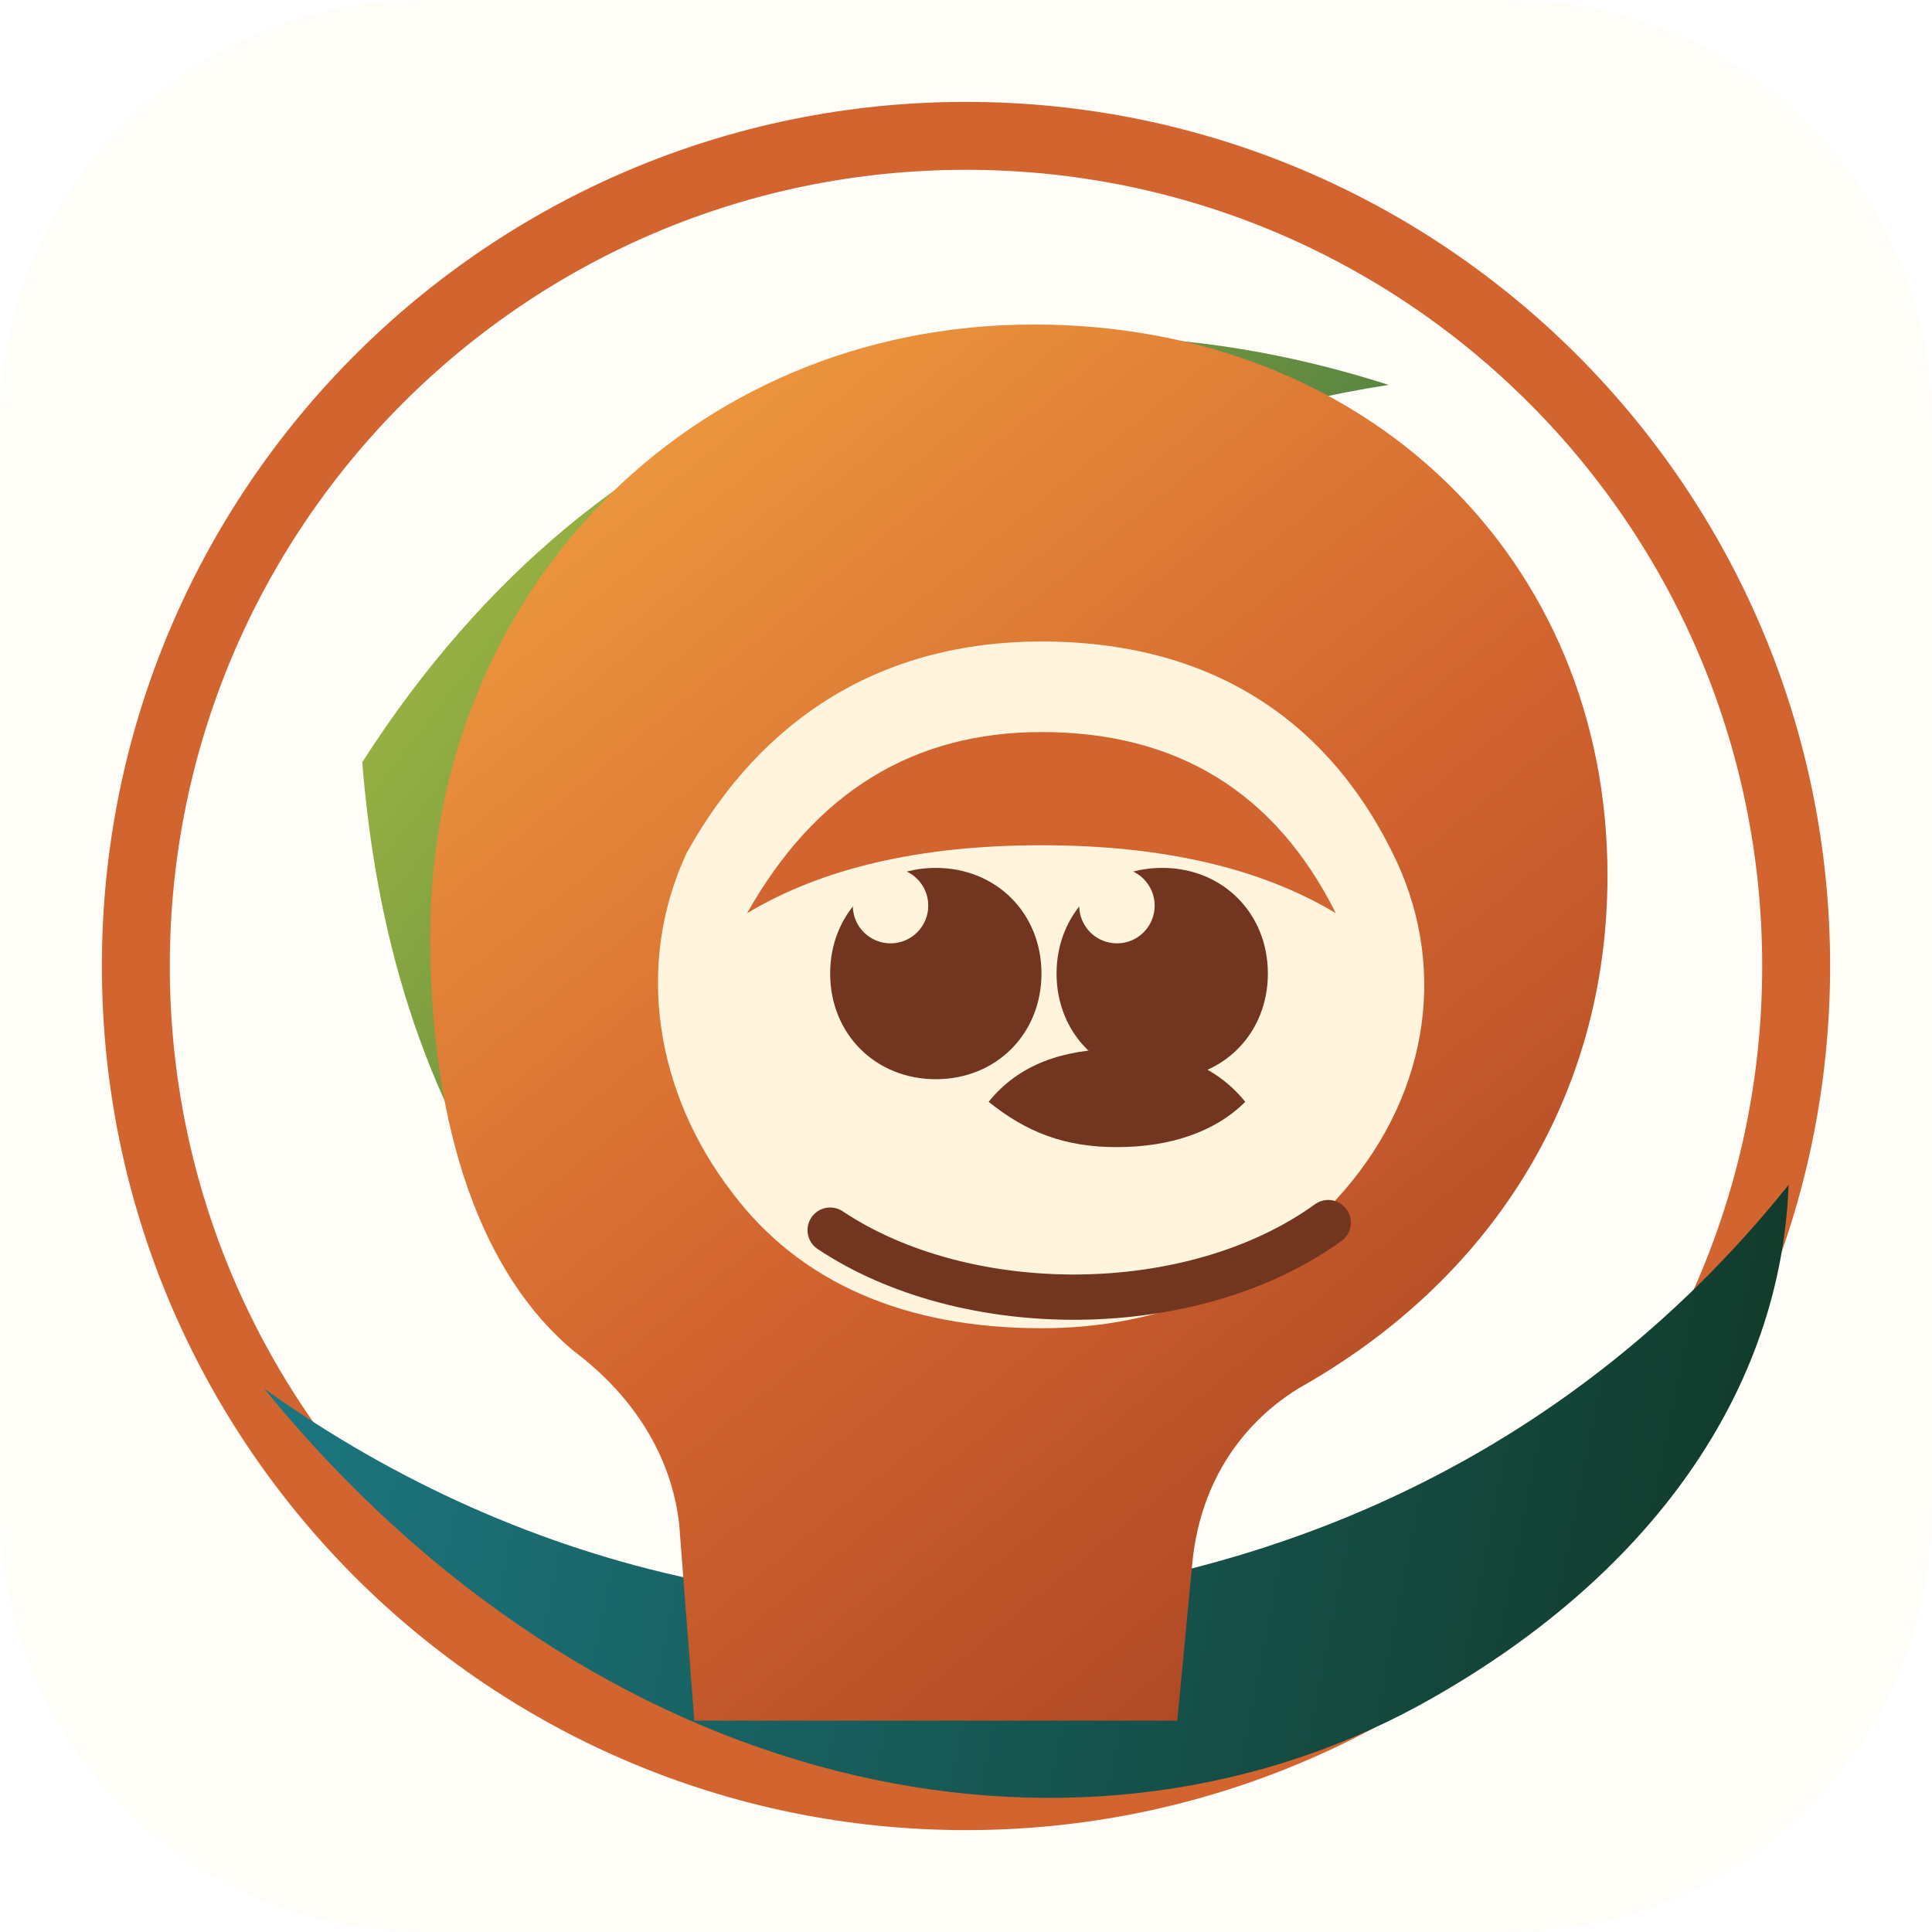
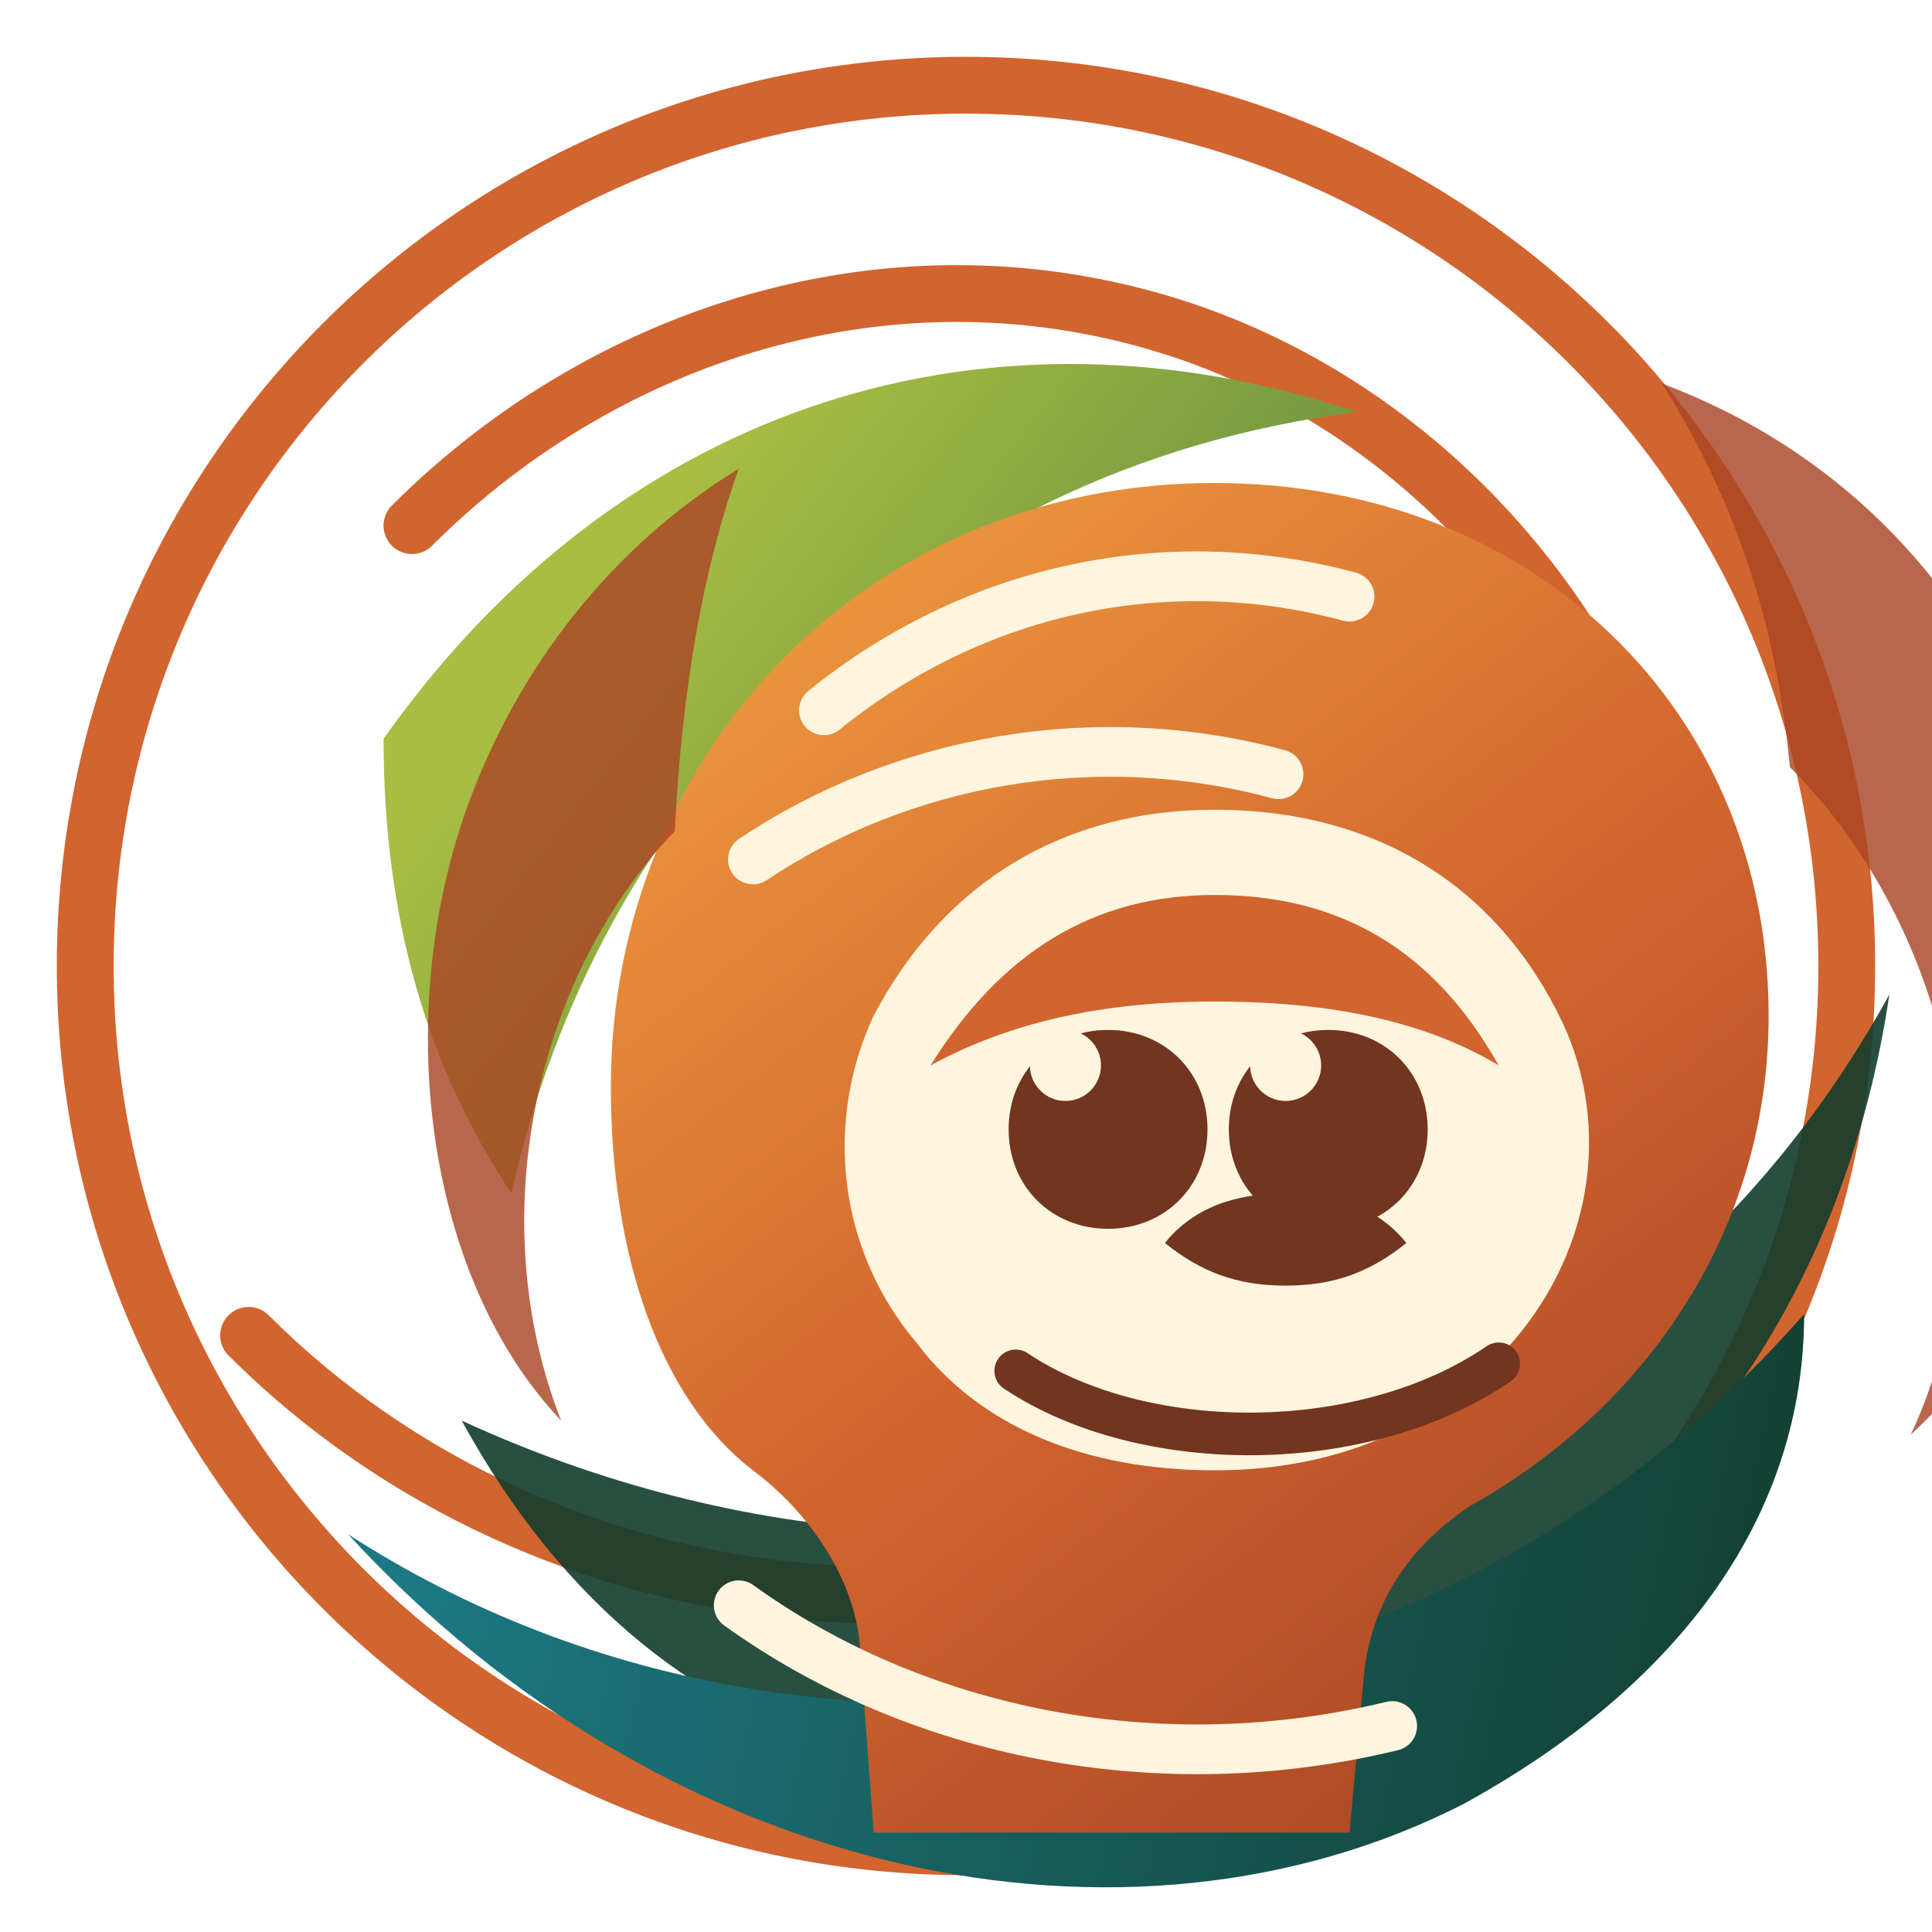
- <svg xmlns="http://www.w3.org/2000/svg" width="256" height="256" viewBox="0 0 256 256" role="img" aria-labelledby="title desc">
+ <svg xmlns="http://www.w3.org/2000/svg" width="256" height="256" viewBox="0 0 272 272" role="img" aria-labelledby="title desc">
  <defs>
-     <linearGradient id="fur" x1="50" y1="44" x2="193" y2="218" gradientUnits="userSpaceOnUse">
+     <linearGradient id="fur" x1="46" y1="35" x2="193" y2="222" gradientUnits="userSpaceOnUse">
      <stop offset="0" stop-color="#f4a742" />
      <stop offset="0.58" stop-color="#d2642f" />
      <stop offset="1" stop-color="#a94524" />
    </linearGradient>
-     <linearGradient id="leaf" x1="50" y1="58" x2="194" y2="170" gradientUnits="userSpaceOnUse">
+     <linearGradient id="leaf" x1="52" y1="55" x2="198" y2="169" gradientUnits="userSpaceOnUse">
      <stop offset="0" stop-color="#a8bd42" />
      <stop offset="1" stop-color="#1d5a40" />
    </linearGradient>
-     <linearGradient id="river" x1="29" y1="185" x2="226" y2="224" gradientUnits="userSpaceOnUse">
+     <linearGradient id="river" x1="27" y1="187" x2="226" y2="230" gradientUnits="userSpaceOnUse">
      <stop offset="0" stop-color="#1c7882" />
      <stop offset="1" stop-color="#123c2c" />
    </linearGradient>
  </defs>
-   <rect width="256" height="256" rx="56" fill="#fffdf8" />
-   <circle cx="128" cy="128" r="110" fill="none" stroke="#d2642f" stroke-width="9" />
-   <path fill="url(#leaf)" d="M48 101c32-50 83-67 136-50-32 5-59 19-80 42-18 20-29 44-34 72-13-18-20-39-22-64Z" />
-   <path fill="url(#river)" d="M35 184c35 25 77 34 118 25 36-8 64-27 84-52-1 27-18 52-49 69-46 25-109 12-153-42Z" />
-   <path fill="url(#fur)" d="M57 124c0-45 34-81 80-81 44 0 76 31 76 73 0 30-16 54-41 68-8 5-13 13-14 23l-2 21H92l-2-26c-1-9-6-17-14-23-12-10-19-29-19-55Z" />
-   <path fill="#fff5df" d="M91 113c10-18 26-28 47-28 22 0 38 10 47 29 7 15 4 32-8 45-9 11-23 17-39 17-18 0-32-6-41-18-10-13-13-30-6-45Z" />
-   <path fill="#d2642f" d="M99 121c9-16 22-24 39-24 18 0 31 8 39 24-10-6-23-9-39-9s-29 3-39 9Z" />
-   <path fill="#72351f" d="M110 129c0-8 6-14 14-14s14 6 14 14-6 14-14 14-14-6-14-14Zm30 0c0-8 6-14 14-14s14 6 14 14-6 14-14 14-14-6-14-14Z" />
-   <path fill="#fff5df" d="M118 125a5 5 0 1 0 0-10 5 5 0 0 0 0 10Zm30 0a5 5 0 1 0 0-10 5 5 0 0 0 0 10Z" />
-   <path fill="#72351f" d="M131 146c4-5 10-7 17-7s13 2 17 7c-4 4-10 6-17 6s-12-2-17-6Z" />
-   <path fill="none" stroke="#72351f" stroke-linecap="round" stroke-width="6" d="M110 163c18 12 48 12 66-1" />
+   <g fill="none" stroke="#d2642f" stroke-linecap="round" stroke-linejoin="round">
+     <circle cx="136" cy="136" r="124" stroke-width="8" />
+     <path d="M58 74c28-28 70-41 110-27 31 11 55 37 65 68" stroke-width="8" />
+     <path d="M35 188c42 42 111 49 160 15 19-13 34-31 43-52" stroke-width="8" />
+   </g>
+   <g transform="translate(32 30)">
+     <path fill="url(#leaf)" d="M22 74c34-48 86-63 137-46-31 4-58 17-80 39-20 20-33 44-39 71-12-18-18-39-18-64Z" />
+     <path fill="#123c2c" d="M33 170c39 18 83 21 122 7 35-12 62-36 79-67-7 47-35 82-78 100-44 19-94 13-123-40Z" opacity=".9" />
+     <path fill="url(#river)" d="M17 186c34 22 76 29 118 20 37-8 66-27 87-51 0 28-17 52-48 69-47 24-112 11-157-38Z" />
+     <path fill="url(#fur)" d="M54 123c0-47 36-85 85-85 45 0 78 32 78 75 0 30-17 55-42 69-9 6-14 14-15 24l-2 22H91l-2-27c-1-9-7-18-15-24-13-10-20-30-20-54Z" />
+     <path fill="#fff5df" d="M91 113c10-19 27-29 48-29 23 0 40 11 49 30 7 15 4 33-8 46-10 11-24 17-41 17-18 0-33-6-42-18-11-13-13-31-6-46Z" />
+     <path fill="#d2642f" d="M99 120c10-16 23-24 40-24 18 0 31 8 40 24-10-6-23-9-40-9-16 0-29 3-40 9Z" />
+     <path fill="#72351f" d="M110 129c0-8 6-14 14-14s14 6 14 14-6 14-14 14-14-6-14-14Zm31 0c0-8 6-14 14-14s14 6 14 14-6 14-14 14-14-6-14-14Z" />
+     <path fill="#fff5df" d="M118 125a5 5 0 1 0 0-10 5 5 0 0 0 0 10Zm31 0a5 5 0 1 0 0-10 5 5 0 0 0 0 10Z" />
+     <path fill="#72351f" d="M132 145c4-5 10-7 17-7s13 2 17 7c-5 4-10 6-17 6s-12-2-17-6Z" />
+     <path fill="none" stroke="#72351f" stroke-linecap="round" stroke-width="6" d="M111 163c18 12 49 12 68-1" />
+     <path fill="#a94524" d="M63 87c-20 21-27 55-16 83-19-20-24-57-13-87 7-19 20-36 38-47-5 14-8 31-9 51Zm157-9c24 24 31 64 17 94 23-21 30-64 16-98-9-23-27-41-51-50 10 16 16 33 18 54Z" opacity=".82" />
+     <path fill="none" stroke="#fff5df" stroke-linecap="round" stroke-width="7" d="M84 70c21-17 48-23 74-16M74 91c21-14 48-19 74-12M72 196c25 18 59 25 92 17" />
+   </g>
</svg>
